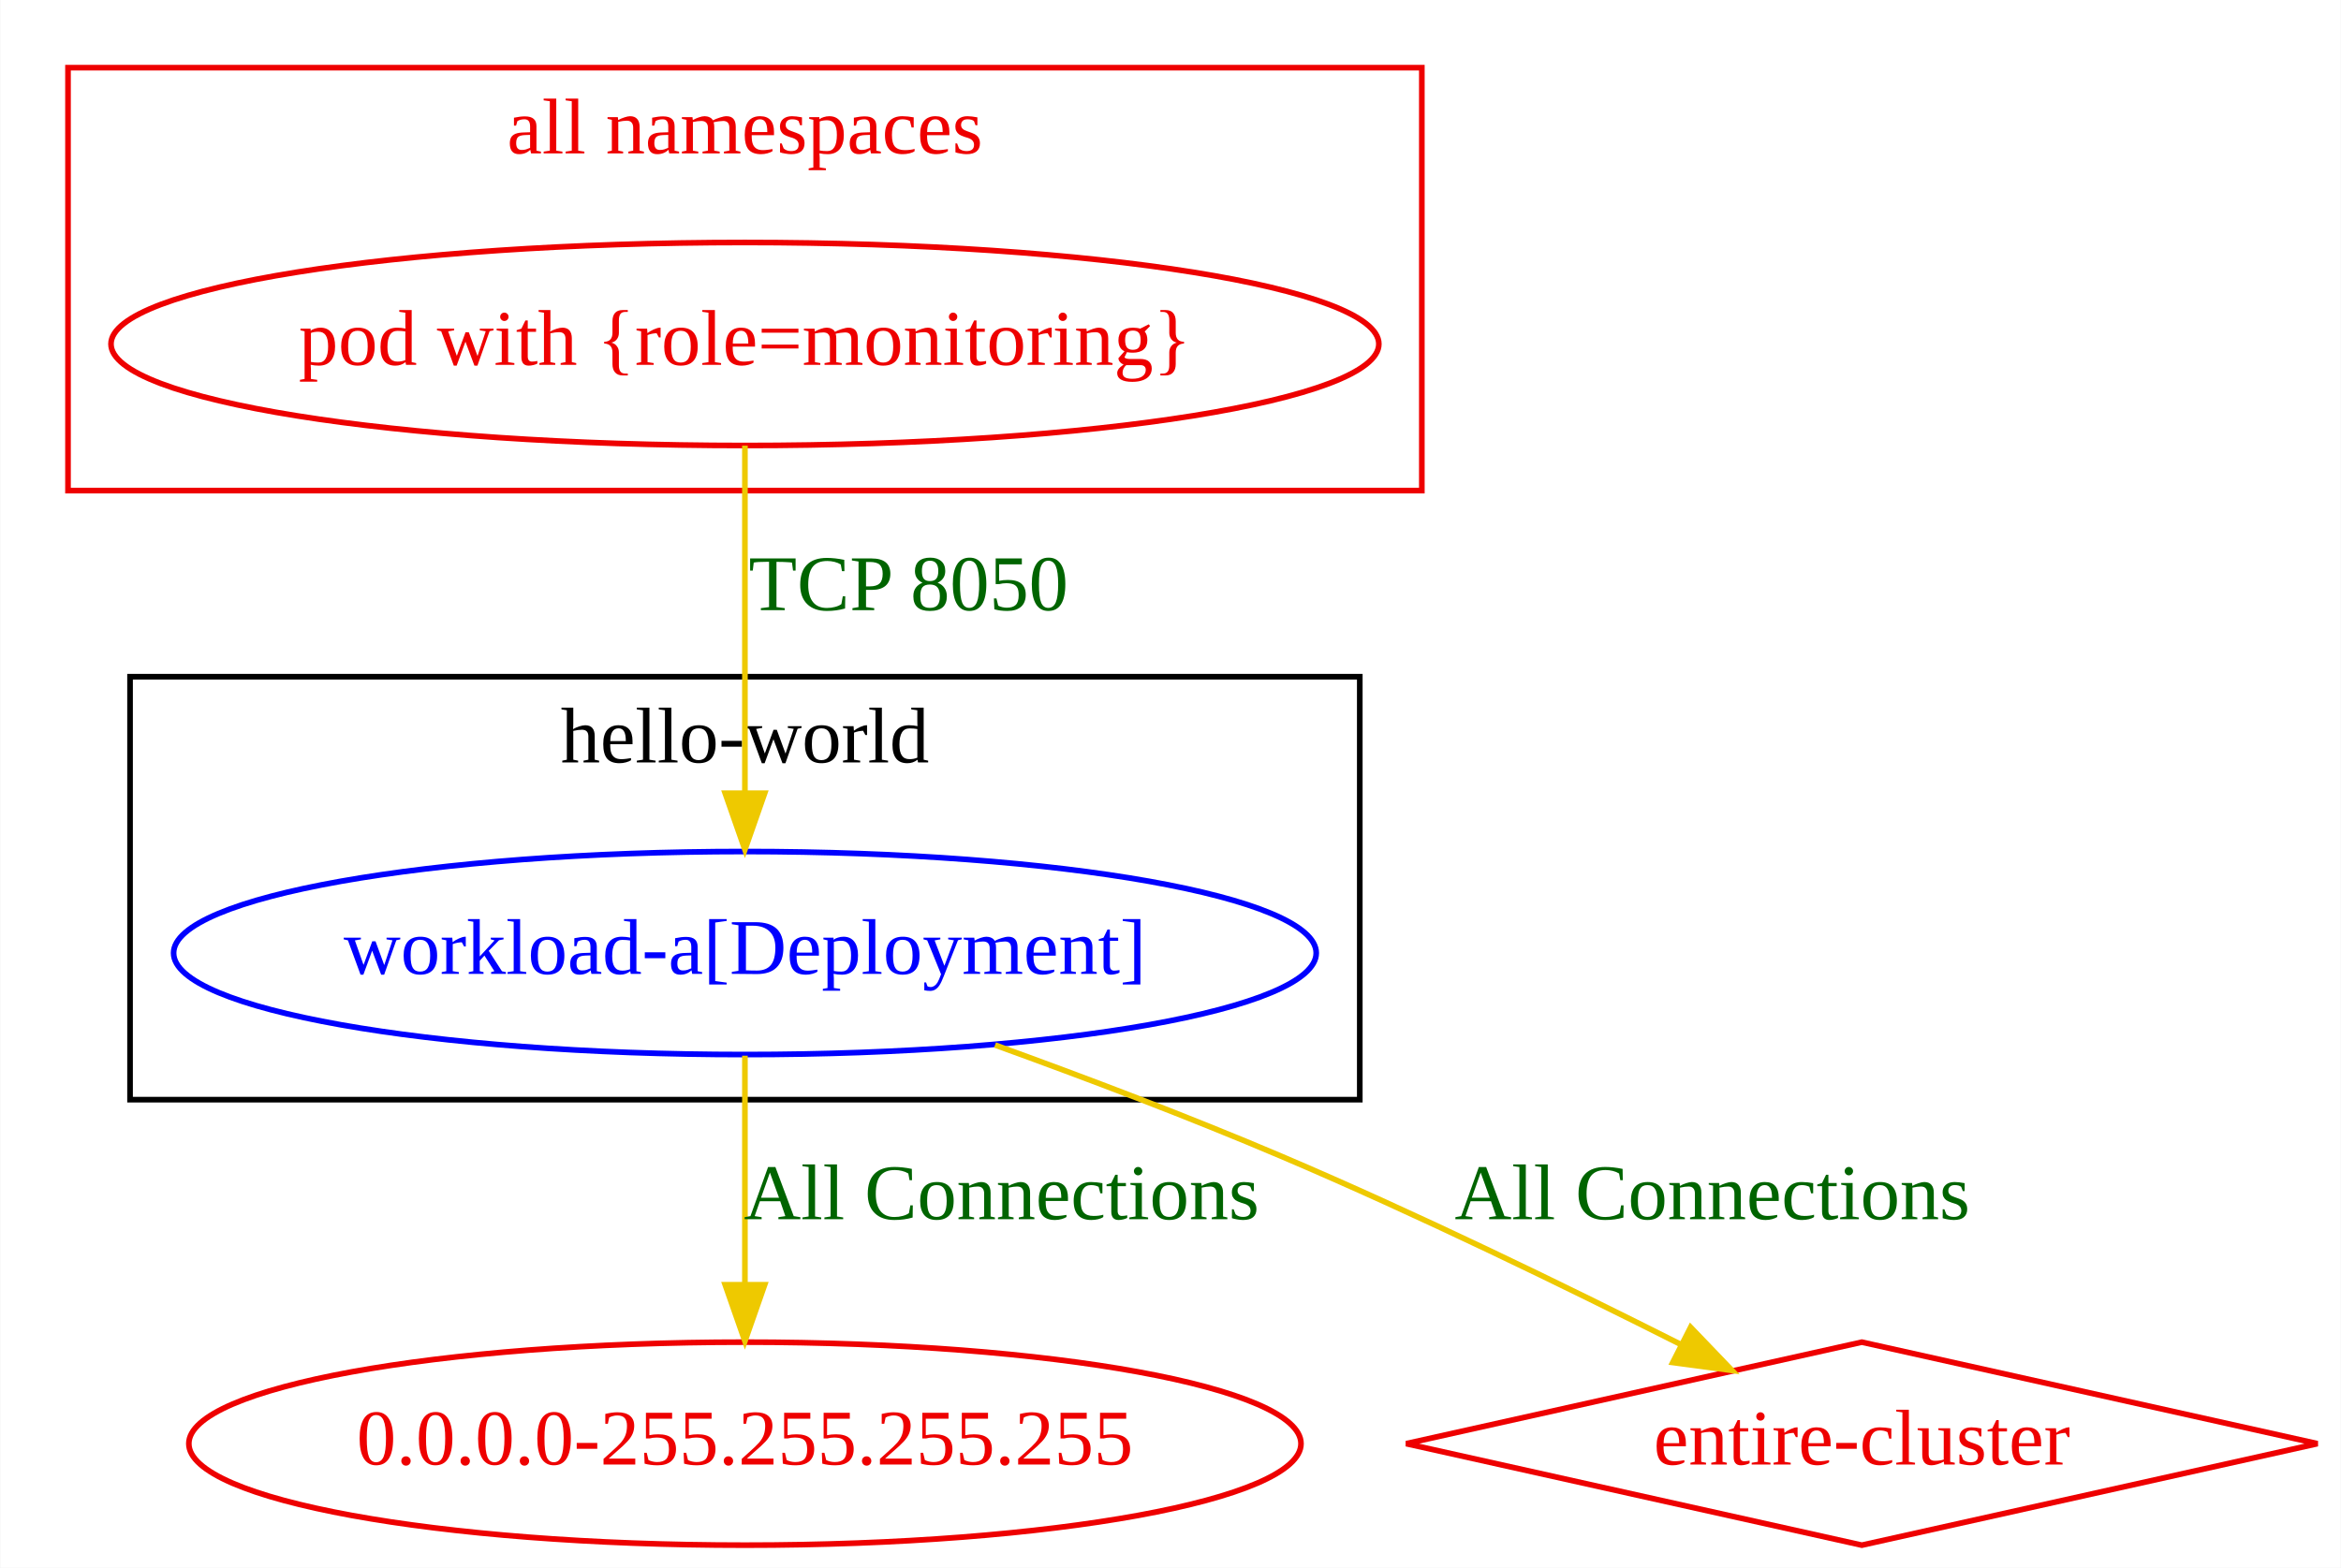
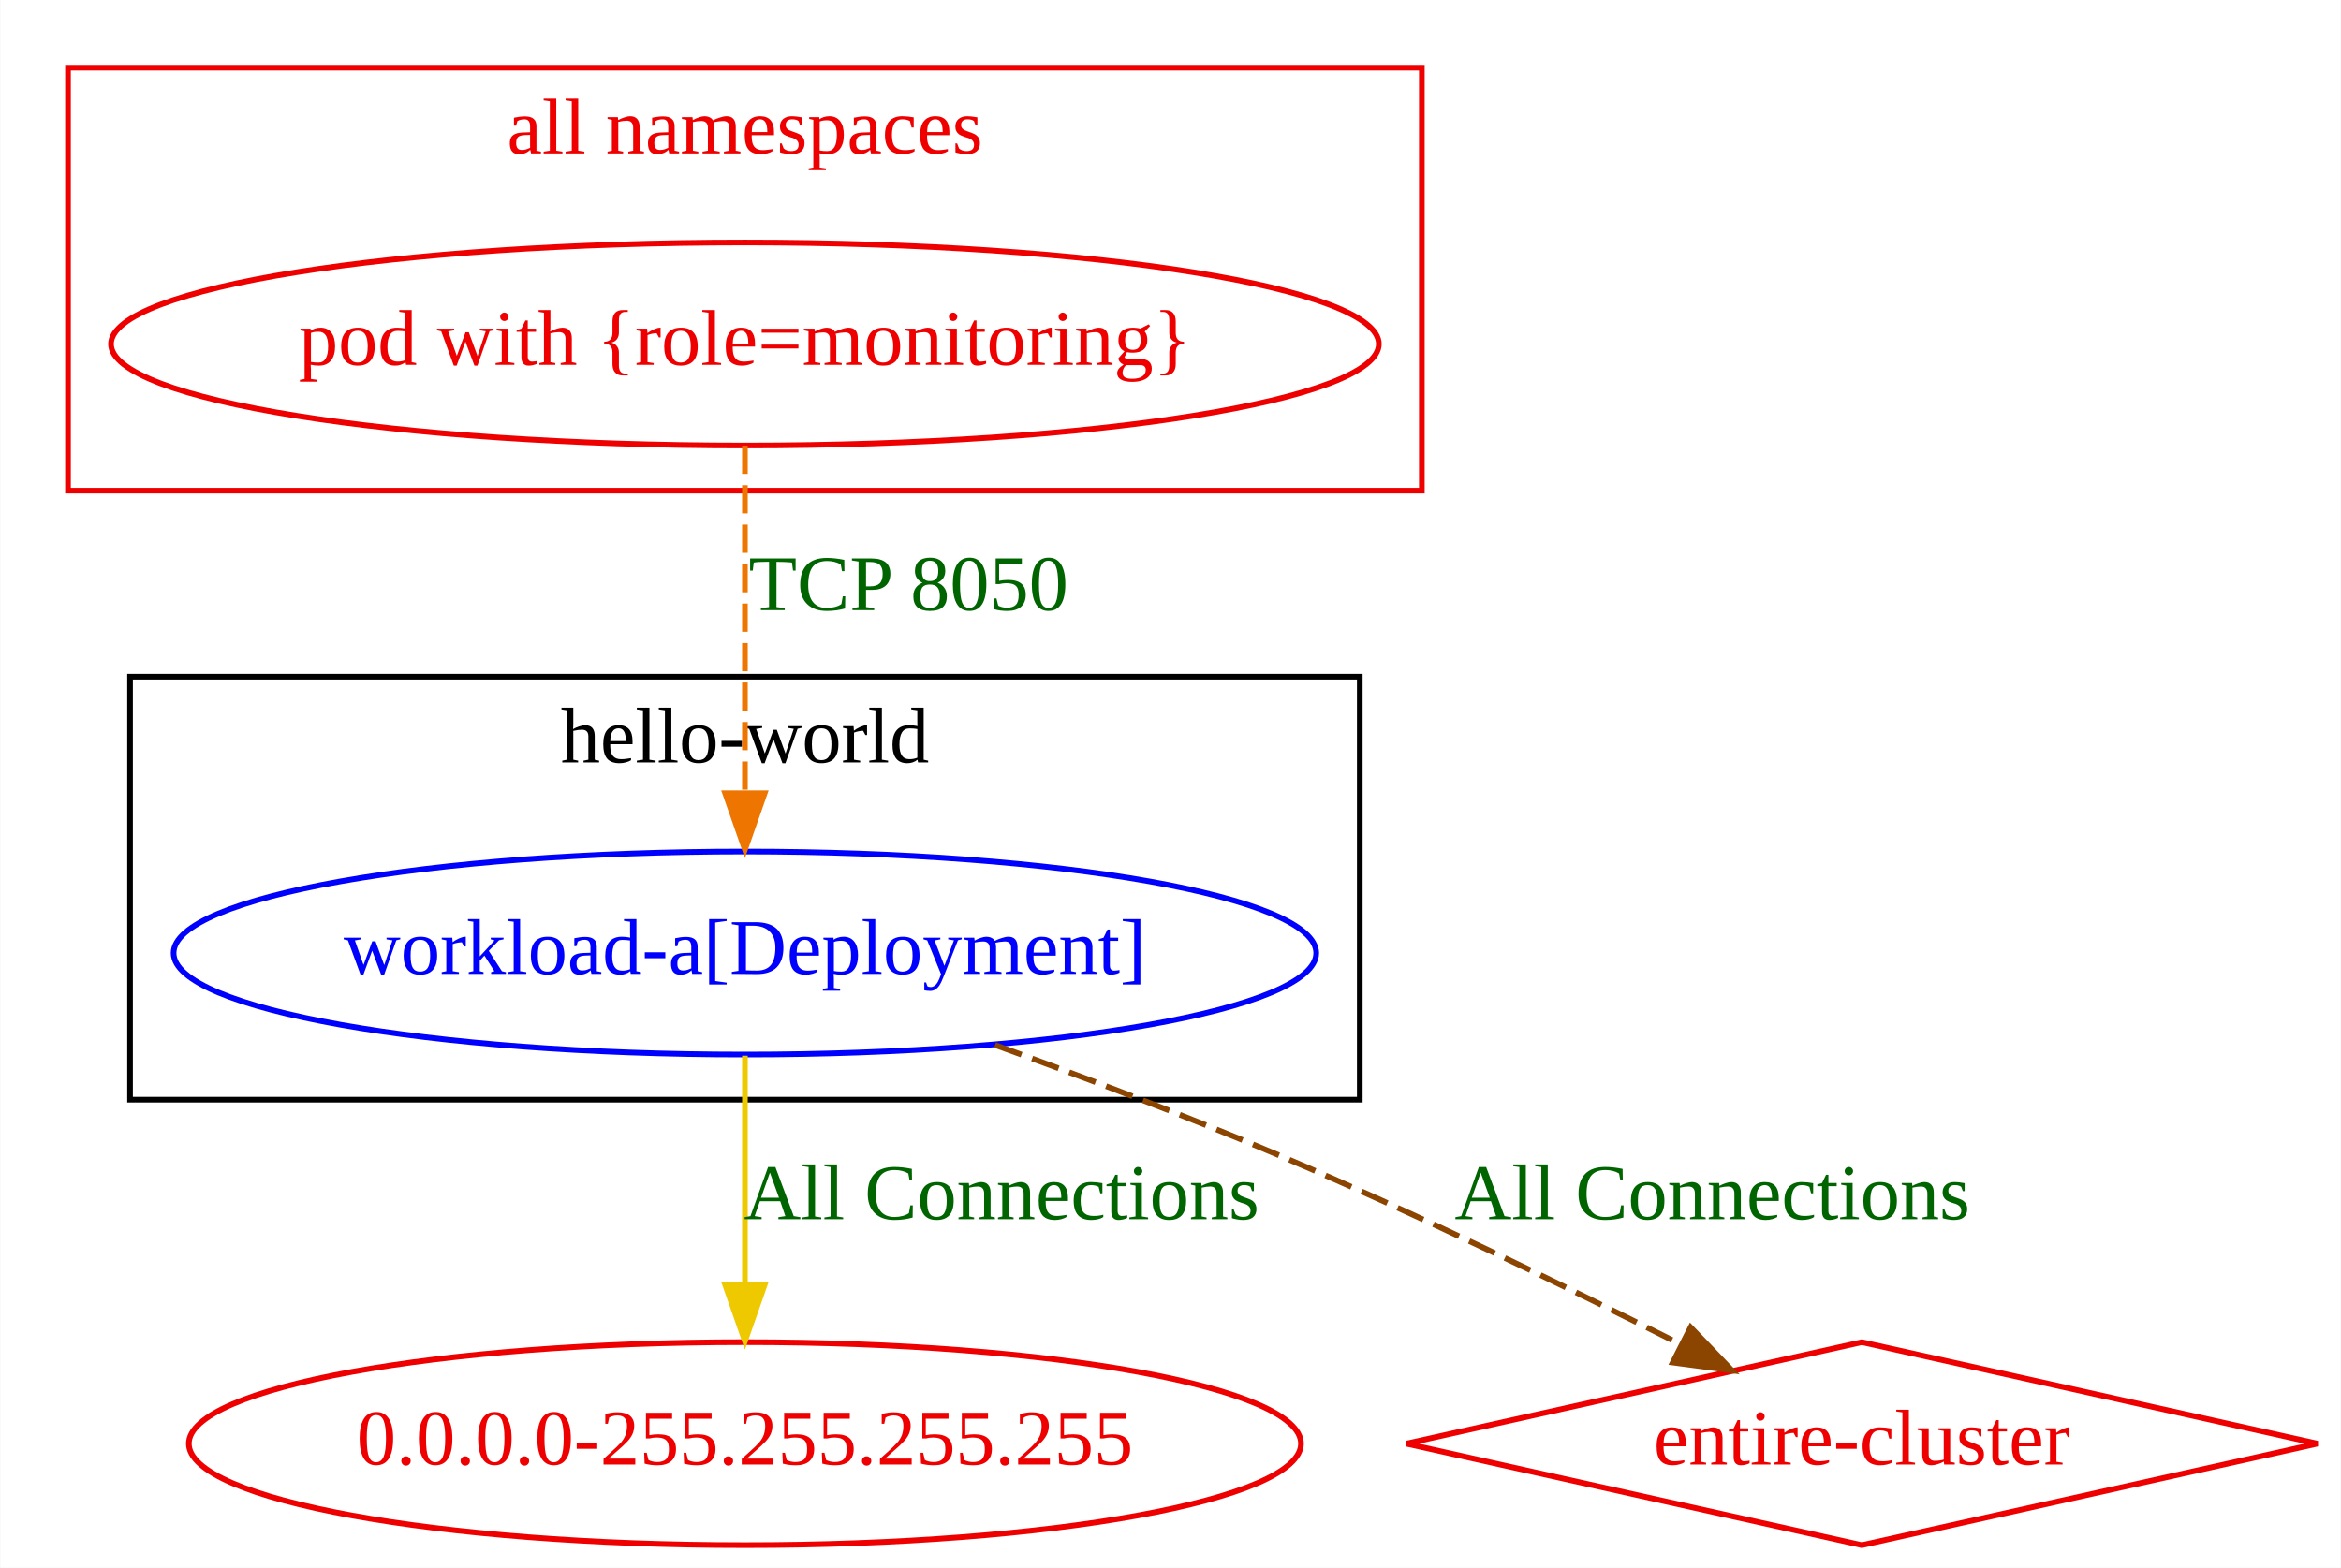
<svg xmlns="http://www.w3.org/2000/svg" width="415pt" height="278pt" viewBox="0.00 0.00 414.89 278.00">
  <g id="graph0" class="graph" transform="scale(1 1) rotate(0) translate(4 274)">
    <polygon fill="white" stroke="transparent" points="-4,4 -4,-274 410.89,-274 410.89,4 -4,4" />
+     <g id="clust2" class="cluster">
+       <polygon fill="none" stroke="#ee0000" points="8,-187 8,-262 248,-262 248,-187 8,-187" />
+       <text text-anchor="middle" x="128" y="-246.8" font-family="Times New Roman,serif" font-size="14.00" fill="#ee0000">all namespaces</text>
+     </g>
    <g id="clust1" class="cluster">
      <polygon fill="none" stroke="black" points="19,-79 19,-154 237,-154 237,-79 19,-79" />
      <text text-anchor="middle" x="128" y="-138.8" font-family="Times New Roman,serif" font-size="14.00">hello-world</text>
-     </g>
-     <g id="clust2" class="cluster">
-       <polygon fill="none" stroke="#ee0000" points="8,-187 8,-262 248,-262 248,-187 8,-187" />
-       <text text-anchor="middle" x="128" y="-246.8" font-family="Times New Roman,serif" font-size="14.00" fill="#ee0000">all namespaces</text>
    </g>
    <g id="node1" class="node">
      <ellipse fill="none" stroke="blue" cx="128" cy="-105" rx="101.28" ry="18" />
      <text text-anchor="middle" x="128" y="-101.3" font-family="Times New Roman,serif" font-size="14.00" fill="blue">workload-a[Deployment]</text>
    </g>
    <g id="node3" class="node">
      <ellipse fill="none" stroke="#ee0000" cx="128" cy="-18" rx="98.58" ry="18" />
      <text text-anchor="middle" x="128" y="-14.3" font-family="Times New Roman,serif" font-size="14.00" fill="#ee0000">0.0.0.0-255.255.255.255</text>
    </g>
    <g id="edge1" class="edge">
      <path fill="none" stroke="#eec900" d="M128,-86.8C128,-75.16 128,-59.55 128,-46.24" />
      <polygon fill="#eec900" stroke="#eec900" points="131.5,-46.18 128,-36.18 124.5,-46.18 131.5,-46.18" />
      <text text-anchor="middle" x="173.5" y="-57.8" font-family="Times New Roman,serif" font-size="14.00" fill="darkgreen">All Connections</text>
    </g>
    <g id="node4" class="node">
      <polygon fill="none" stroke="#ee0000" points="326,-36 245.23,-18 326,0 406.77,-18 326,-36" />
      <text text-anchor="middle" x="326" y="-14.3" font-family="Times New Roman,serif" font-size="14.00" fill="#ee0000">entire-cluster</text>
    </g>
    <g id="edge2" class="edge">
-       <path fill="none" stroke="#eec900" d="M172.34,-88.69C188.43,-82.87 206.67,-75.95 223,-69 247.16,-58.72 273.81,-45.73 293.94,-35.58" />
-       <polygon fill="#eec900" stroke="#eec900" points="295.65,-38.63 302.99,-30.98 292.48,-32.39 295.65,-38.63" />
+       <path fill="none" stroke="#8b4500" stroke-dasharray="5,2" d="M172.34,-88.69C188.43,-82.87 206.67,-75.95 223,-69 247.16,-58.72 273.81,-45.73 293.94,-35.58" />
+       <polygon fill="#8b4500" stroke="#8b4500" points="295.65,-38.63 302.99,-30.98 292.48,-32.39 295.65,-38.63" />
      <text text-anchor="middle" x="299.5" y="-57.8" font-family="Times New Roman,serif" font-size="14.00" fill="darkgreen">All Connections</text>
    </g>
    <g id="node2" class="node">
      <ellipse fill="none" stroke="#ee0000" cx="128" cy="-213" rx="112.38" ry="18" />
      <text text-anchor="middle" x="128" y="-209.3" font-family="Times New Roman,serif" font-size="14.00" fill="#ee0000">pod with {role=monitoring}</text>
    </g>
    <g id="edge3" class="edge">
-       <path fill="none" stroke="#eec900" d="M128,-194.97C128,-178.38 128,-152.88 128,-133.43" />
-       <polygon fill="#eec900" stroke="#eec900" points="131.5,-133.34 128,-123.34 124.5,-133.34 131.5,-133.34" />
+       <path fill="none" stroke="#ee7600" stroke-dasharray="5,2" d="M128,-194.97C128,-178.38 128,-152.88 128,-133.43" />
+       <polygon fill="#ee7600" stroke="#ee7600" points="131.5,-133.34 128,-123.34 124.5,-133.34 131.5,-133.34" />
      <text text-anchor="middle" x="157" y="-165.8" font-family="Times New Roman,serif" font-size="14.00" fill="darkgreen">TCP 8050</text>
    </g>
  </g>
</svg>
